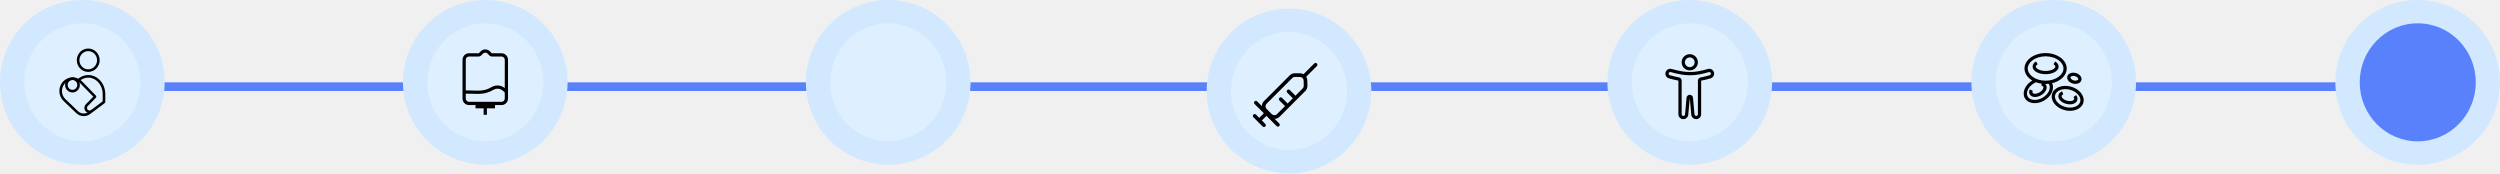
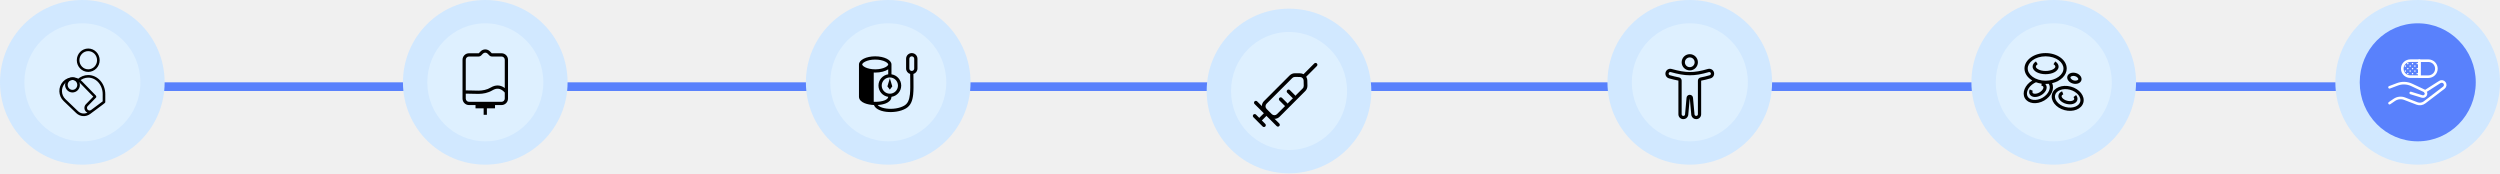
<svg xmlns="http://www.w3.org/2000/svg" width="1154" height="80" viewBox="0 0 1154 80" fill="none">
  <rect x="75" y="38" width="1038" height="4" fill="#5981FC" />
  <circle cx="224" cy="38" r="38" fill="#D1E8FF" />
  <ellipse cx="224.026" cy="38" rx="26.779" ry="27.24" fill="#DEF0FF" />
  <path fill-rule="evenodd" clip-rule="evenodd" d="M219.5 50H223.25V53H224.75V50H228.5V48.5H231.5C233.157 48.5 234.5 47.157 234.5 45.5V27.586C234.5 25.929 233.157 24.586 231.5 24.586H227L226.151 23.712C224.973 22.501 223.027 22.501 221.849 23.712L221 24.586H216.5C214.843 24.586 213.5 25.929 213.5 27.586V45.5C213.5 47.157 214.843 48.5 216.5 48.5H219.5V50ZM225.924 25.631C226.207 25.922 226.595 26.086 227 26.086H231.5C232.328 26.086 233 26.757 233 27.586V40.654C232.792 40.492 232.56 40.333 232.306 40.185C230.938 39.389 228.958 38.974 226.619 40.354C224.693 41.49 222.882 41.798 220.911 41.84C220.033 41.858 219.136 41.824 218.173 41.788C218.042 41.783 217.909 41.778 217.775 41.773C216.899 41.741 215.976 41.712 215 41.728V27.586C215 26.757 215.672 26.086 216.5 26.086H221C221.405 26.086 221.793 25.922 222.076 25.631L222.924 24.758C223.514 24.152 224.486 24.152 225.076 24.758L225.924 25.631ZM215 43.228V45.5C215 46.328 215.672 47 216.5 47H231.5C232.328 47 233 46.328 233 45.5V42.747C232.934 42.664 232.844 42.556 232.729 42.433C232.455 42.138 232.056 41.775 231.552 41.481C230.581 40.917 229.186 40.581 227.381 41.646C225.163 42.954 223.075 43.294 220.943 43.339C220.017 43.359 219.072 43.323 218.115 43.287C217.984 43.282 217.852 43.277 217.72 43.272C216.84 43.239 215.941 43.212 215 43.228Z" fill="black" />
  <path d="M421.737 22.262C421.573 22.262 421.408 22.22 421.264 22.137C417.32 20.067 413.909 19.19 409.82 19.19C405.752 19.19 401.889 20.172 398.376 22.137C397.883 22.408 397.267 22.22 396.979 21.718C396.851 21.474 396.822 21.188 396.899 20.922C396.976 20.657 397.152 20.432 397.39 20.297C401.211 18.186 405.403 17.1 409.82 17.1C414.197 17.1 418.018 18.082 422.209 20.276C422.723 20.548 422.908 21.175 422.641 21.677C422.56 21.851 422.432 21.998 422.272 22.102C422.112 22.205 421.926 22.261 421.737 22.262ZM392.336 33.234C392.146 33.236 391.96 33.185 391.798 33.085C391.635 32.986 391.503 32.843 391.416 32.672C391.329 32.501 391.29 32.309 391.303 32.117C391.317 31.924 391.383 31.74 391.493 31.583C393.527 28.657 396.116 26.358 399.198 24.749C405.649 21.363 413.909 21.342 420.381 24.728C423.463 26.337 426.052 28.616 428.086 31.521C428.164 31.633 428.221 31.76 428.251 31.895C428.281 32.029 428.285 32.168 428.262 32.304C428.239 32.44 428.19 32.571 428.117 32.687C428.045 32.804 427.95 32.904 427.839 32.984C427.367 33.318 426.73 33.214 426.401 32.733C424.602 30.142 422.212 28.034 419.436 26.588C413.539 23.516 405.999 23.516 400.123 26.609C397.328 28.072 394.986 30.162 393.137 32.795C392.973 33.088 392.664 33.234 392.336 33.234ZM405.177 58.461C405.042 58.462 404.909 58.435 404.785 58.381C404.661 58.327 404.549 58.248 404.458 58.147C402.67 56.329 401.705 55.158 400.328 52.63C398.91 50.059 398.171 46.924 398.171 43.559C398.171 37.352 403.389 32.294 409.8 32.294C416.21 32.294 421.429 37.352 421.429 43.559C421.429 44.144 420.977 44.604 420.401 44.604C419.826 44.604 419.374 44.144 419.374 43.559C419.374 38.501 415.08 34.384 409.8 34.384C404.519 34.384 400.225 38.501 400.225 43.559C400.225 46.569 400.883 49.348 402.136 51.605C403.451 54.009 404.355 55.033 405.937 56.663C406.327 57.081 406.327 57.729 405.937 58.147C405.711 58.356 405.444 58.461 405.177 58.461ZM419.908 54.594C417.463 54.594 415.306 53.967 413.539 52.734C410.478 50.623 408.649 47.196 408.649 43.559C408.649 42.974 409.101 42.514 409.676 42.514C410.252 42.514 410.704 42.974 410.704 43.559C410.704 46.506 412.183 49.286 414.69 50.999C416.148 52.003 417.854 52.483 419.908 52.483C420.401 52.483 421.223 52.421 422.045 52.274C422.6 52.17 423.134 52.546 423.237 53.131C423.34 53.696 422.97 54.239 422.394 54.343C421.223 54.573 420.196 54.594 419.908 54.594ZM415.779 58.9C415.696 58.9 415.594 58.879 415.511 58.858C412.245 57.938 410.108 56.705 407.868 54.469C406.449 53.043 405.324 51.344 404.558 49.471C403.793 47.598 403.402 45.588 403.41 43.559C403.41 40.173 406.245 37.414 409.738 37.414C413.231 37.414 416.066 40.173 416.066 43.559C416.066 45.795 417.977 47.614 420.34 47.614C422.703 47.614 424.613 45.795 424.613 43.559C424.613 35.68 417.936 29.284 409.718 29.284C403.882 29.284 398.54 32.587 396.137 37.707C395.335 39.4 394.924 41.385 394.924 43.559C394.924 45.189 395.068 47.76 396.301 51.104C396.506 51.647 396.239 52.253 395.705 52.441C395.171 52.651 394.575 52.358 394.39 51.835C393.4 49.192 392.892 46.388 392.89 43.559C392.89 41.051 393.363 38.773 394.287 36.787C397.02 30.956 403.081 27.173 409.718 27.173C419.066 27.173 426.668 34.509 426.668 43.538C426.668 46.924 423.833 49.683 420.34 49.683C416.847 49.683 414.012 46.924 414.012 43.538C414.012 41.302 412.101 39.483 409.738 39.483C407.375 39.483 405.464 41.302 405.464 43.538C405.464 47.112 406.821 50.456 409.307 52.964C411.258 54.929 413.128 56.015 416.025 56.831C416.58 56.977 416.888 57.562 416.744 58.105C416.642 58.586 416.21 58.9 415.779 58.9Z" fill="#D1E8FF" />
  <circle cx="410" cy="38" r="38" fill="#D1E8FF" />
  <ellipse cx="410.026" cy="38" rx="26.779" ry="27.24" fill="#DEF0FF" />
  <path d="M606.737 26.262C606.573 26.262 606.408 26.22 606.264 26.137C602.32 24.067 598.909 23.19 594.82 23.19C590.752 23.19 586.889 24.172 583.376 26.137C582.883 26.408 582.267 26.22 581.979 25.718C581.851 25.474 581.822 25.188 581.899 24.922C581.976 24.657 582.152 24.432 582.39 24.297C586.211 22.186 590.403 21.1 594.82 21.1C599.197 21.1 603.018 22.082 607.209 24.276C607.723 24.548 607.908 25.175 607.641 25.677C607.56 25.851 607.432 25.998 607.272 26.102C607.112 26.205 606.926 26.261 606.737 26.262ZM577.336 37.234C577.146 37.236 576.96 37.185 576.798 37.085C576.635 36.986 576.503 36.843 576.416 36.672C576.329 36.501 576.29 36.309 576.303 36.117C576.317 35.924 576.383 35.74 576.493 35.583C578.527 32.657 581.116 30.358 584.198 28.749C590.649 25.363 598.909 25.342 605.381 28.728C608.463 30.337 611.052 32.615 613.086 35.521C613.164 35.633 613.221 35.76 613.251 35.895C613.281 36.029 613.285 36.168 613.262 36.304C613.239 36.44 613.19 36.571 613.117 36.687C613.045 36.804 612.95 36.904 612.839 36.984C612.367 37.318 611.73 37.214 611.401 36.733C609.602 34.142 607.212 32.034 604.436 30.588C598.539 27.516 590.999 27.516 585.123 30.609C582.328 32.072 579.986 34.162 578.137 36.795C577.973 37.088 577.664 37.234 577.336 37.234ZM590.177 62.461C590.042 62.462 589.909 62.435 589.785 62.381C589.661 62.327 589.549 62.248 589.458 62.147C587.67 60.329 586.705 59.158 585.328 56.63C583.91 54.059 583.171 50.924 583.171 47.559C583.171 41.352 588.389 36.294 594.8 36.294C601.21 36.294 606.429 41.352 606.429 47.559C606.429 48.144 605.977 48.604 605.401 48.604C604.826 48.604 604.374 48.144 604.374 47.559C604.374 42.501 600.08 38.384 594.8 38.384C589.519 38.384 585.225 42.501 585.225 47.559C585.225 50.569 585.883 53.348 587.136 55.605C588.451 58.009 589.355 59.033 590.937 60.663C591.327 61.081 591.327 61.729 590.937 62.147C590.711 62.356 590.444 62.461 590.177 62.461ZM604.908 58.594C602.463 58.594 600.306 57.967 598.539 56.734C595.478 54.623 593.649 51.196 593.649 47.559C593.649 46.974 594.101 46.514 594.676 46.514C595.252 46.514 595.704 46.974 595.704 47.559C595.704 50.506 597.183 53.286 599.69 54.999C601.148 56.003 602.854 56.483 604.908 56.483C605.401 56.483 606.223 56.421 607.045 56.274C607.6 56.17 608.134 56.546 608.237 57.131C608.34 57.696 607.97 58.239 607.394 58.343C606.223 58.573 605.196 58.594 604.908 58.594ZM600.779 62.9C600.696 62.9 600.594 62.879 600.511 62.858C597.245 61.938 595.108 60.705 592.868 58.469C591.449 57.043 590.324 55.344 589.558 53.471C588.793 51.598 588.402 49.588 588.41 47.559C588.41 44.173 591.245 41.414 594.738 41.414C598.231 41.414 601.066 44.173 601.066 47.559C601.066 49.795 602.977 51.614 605.34 51.614C607.703 51.614 609.613 49.795 609.613 47.559C609.613 39.68 602.936 33.284 594.718 33.284C588.882 33.284 583.54 36.587 581.137 41.707C580.335 43.4 579.924 45.385 579.924 47.559C579.924 49.189 580.068 51.76 581.301 55.104C581.506 55.647 581.239 56.253 580.705 56.441C580.171 56.651 579.575 56.358 579.39 55.835C578.4 53.192 577.892 50.388 577.89 47.559C577.89 45.051 578.363 42.773 579.287 40.787C582.02 34.956 588.081 31.173 594.718 31.173C604.066 31.173 611.668 38.509 611.668 47.538C611.668 50.924 608.833 53.683 605.34 53.683C601.847 53.683 599.012 50.924 599.012 47.538C599.012 45.302 597.101 43.483 594.738 43.483C592.375 43.483 590.464 45.302 590.464 47.538C590.464 51.112 591.821 54.456 594.307 56.964C596.258 58.929 598.128 60.015 601.025 60.831C601.58 60.977 601.888 61.562 601.744 62.105C601.642 62.586 601.21 62.9 600.779 62.9Z" fill="#D1E8FF" />
  <circle cx="595" cy="42" r="38" fill="#D1E8FF" />
  <ellipse cx="595.026" cy="42" rx="26.779" ry="27.24" fill="#DEF0FF" />
  <path fill-rule="evenodd" clip-rule="evenodd" d="M583.451 46.67C583.136 46.986 582.885 47.361 582.714 47.774C582.543 48.186 582.455 48.629 582.455 49.075C582.455 49.522 582.543 49.964 582.714 50.377C582.885 50.789 583.136 51.164 583.451 51.48L585.855 53.884C586.171 54.2 586.546 54.45 586.958 54.621C587.371 54.792 587.813 54.88 588.26 54.88C588.706 54.88 589.149 54.792 589.561 54.621C589.974 54.45 590.349 54.2 590.665 53.884L602.514 42.033C602.839 41.708 603.095 41.321 603.266 40.894C603.437 40.467 603.52 40.011 603.51 39.551L603.455 37.159C603.436 36.277 603.074 35.437 602.446 34.817C601.819 34.197 600.975 33.845 600.093 33.836L597.755 33.812C597.303 33.807 596.854 33.892 596.435 34.063C596.016 34.234 595.636 34.486 595.316 34.806L583.451 46.67ZM601.313 40.829L589.463 52.682C589.305 52.84 589.117 52.965 588.911 53.051C588.704 53.136 588.483 53.18 588.26 53.18C588.036 53.18 587.815 53.136 587.609 53.051C587.402 52.965 587.215 52.84 587.057 52.682L584.653 50.276C584.335 49.957 584.156 49.525 584.156 49.074C584.156 48.623 584.335 48.191 584.653 47.872L596.518 36.01C596.678 35.85 596.868 35.724 597.078 35.639C597.287 35.553 597.512 35.511 597.738 35.513L600.074 35.537C600.516 35.541 600.938 35.717 601.252 36.028C601.566 36.338 601.747 36.758 601.757 37.2L601.81 39.592C601.815 39.821 601.774 40.05 601.689 40.263C601.603 40.476 601.476 40.67 601.313 40.833V40.829Z" fill="black" />
  <path d="M594.184 47.582C594.268 47.659 594.336 47.753 594.383 47.858C594.43 47.962 594.456 48.075 594.458 48.19C594.461 48.304 594.44 48.418 594.397 48.524C594.355 48.631 594.291 48.727 594.21 48.808C594.129 48.889 594.032 48.953 593.926 48.996C593.82 49.039 593.706 49.06 593.591 49.057C593.477 49.055 593.364 49.03 593.26 48.983C593.155 48.936 593.061 48.868 592.983 48.784L590.578 46.378C590.419 46.219 590.329 46.002 590.329 45.777C590.329 45.551 590.419 45.335 590.579 45.175C590.738 45.016 590.955 44.927 591.18 44.927C591.406 44.927 591.622 45.017 591.782 45.176L594.184 47.582ZM584.058 57.199C584.213 57.359 584.299 57.574 584.297 57.797C584.295 58.02 584.206 58.233 584.048 58.39C583.891 58.548 583.677 58.637 583.454 58.639C583.232 58.641 583.017 58.556 582.857 58.401L578.557 54.101C578.398 53.942 578.308 53.725 578.309 53.5C578.309 53.274 578.399 53.058 578.558 52.899C578.718 52.739 578.934 52.65 579.16 52.65C579.385 52.65 579.601 52.74 579.761 52.899L584.058 57.199ZM590.501 56.998C590.58 57.077 590.643 57.171 590.686 57.274C590.728 57.377 590.75 57.488 590.75 57.6C590.75 57.711 590.728 57.822 590.685 57.925C590.642 58.028 590.58 58.122 590.501 58.201C590.422 58.28 590.328 58.342 590.225 58.385C590.121 58.428 590.011 58.45 589.899 58.45C589.787 58.45 589.677 58.427 589.574 58.385C589.47 58.342 589.377 58.279 589.298 58.2L579.098 48C578.938 47.84 578.849 47.624 578.849 47.398C578.849 47.173 578.939 46.957 579.099 46.797C579.258 46.638 579.475 46.548 579.7 46.549C579.926 46.549 580.142 46.639 580.301 46.798L590.501 56.998ZM597.791 43.974C597.946 44.135 598.032 44.349 598.03 44.572C598.028 44.795 597.938 45.008 597.781 45.166C597.623 45.324 597.41 45.413 597.187 45.415C596.964 45.417 596.749 45.331 596.589 45.176L594.185 42.773C594.031 42.612 593.945 42.398 593.947 42.175C593.949 41.952 594.038 41.739 594.196 41.581C594.353 41.423 594.567 41.334 594.789 41.332C595.012 41.33 595.227 41.416 595.387 41.571L597.791 43.974Z" fill="black" />
  <path d="M581.4 56.677L580.198 55.475L584.375 51.298L585.577 52.5L581.4 56.677ZM606.652 29.302C606.73 29.221 606.824 29.156 606.928 29.111C607.032 29.067 607.143 29.043 607.256 29.042C607.369 29.041 607.481 29.063 607.585 29.105C607.69 29.148 607.785 29.211 607.864 29.291C607.944 29.371 608.007 29.466 608.05 29.57C608.093 29.675 608.114 29.787 608.113 29.9C608.112 30.012 608.089 30.124 608.044 30.228C608 30.331 607.935 30.425 607.854 30.504L602.754 35.604C602.675 35.685 602.582 35.75 602.478 35.794C602.374 35.839 602.263 35.862 602.15 35.863C602.037 35.864 601.925 35.843 601.821 35.8C601.716 35.757 601.621 35.694 601.541 35.614C601.462 35.534 601.398 35.44 601.356 35.335C601.313 35.23 601.292 35.119 601.292 35.006C601.293 34.893 601.317 34.781 601.361 34.678C601.406 34.574 601.471 34.48 601.552 34.402L606.652 29.302Z" fill="black" />
  <path d="M791.737 22.262C791.573 22.262 791.408 22.22 791.264 22.137C787.32 20.067 783.909 19.19 779.82 19.19C775.752 19.19 771.889 20.172 768.376 22.137C767.883 22.408 767.267 22.22 766.979 21.718C766.851 21.474 766.822 21.188 766.899 20.922C766.976 20.657 767.152 20.432 767.39 20.297C771.211 18.186 775.403 17.1 779.82 17.1C784.197 17.1 788.018 18.082 792.209 20.276C792.723 20.548 792.908 21.175 792.641 21.677C792.56 21.851 792.432 21.998 792.272 22.102C792.112 22.205 791.926 22.261 791.737 22.262ZM762.336 33.234C762.146 33.236 761.96 33.185 761.798 33.085C761.635 32.986 761.503 32.843 761.416 32.672C761.329 32.501 761.29 32.309 761.303 32.117C761.317 31.924 761.383 31.74 761.493 31.583C763.527 28.657 766.116 26.358 769.198 24.749C775.649 21.363 783.909 21.342 790.381 24.728C793.463 26.337 796.052 28.616 798.086 31.521C798.164 31.633 798.221 31.76 798.251 31.895C798.281 32.029 798.285 32.168 798.262 32.304C798.239 32.44 798.19 32.571 798.117 32.687C798.045 32.804 797.95 32.904 797.839 32.984C797.367 33.318 796.73 33.214 796.401 32.733C794.602 30.142 792.212 28.034 789.436 26.588C783.539 23.516 775.999 23.516 770.123 26.609C767.328 28.072 764.986 30.162 763.137 32.795C762.973 33.088 762.664 33.234 762.336 33.234ZM775.177 58.461C775.042 58.462 774.909 58.435 774.785 58.381C774.661 58.327 774.549 58.248 774.458 58.147C772.67 56.329 771.705 55.158 770.328 52.63C768.91 50.059 768.171 46.924 768.171 43.559C768.171 37.352 773.389 32.294 779.8 32.294C786.21 32.294 791.429 37.352 791.429 43.559C791.429 44.144 790.977 44.604 790.401 44.604C789.826 44.604 789.374 44.144 789.374 43.559C789.374 38.501 785.08 34.384 779.8 34.384C774.519 34.384 770.225 38.501 770.225 43.559C770.225 46.569 770.883 49.348 772.136 51.605C773.451 54.009 774.355 55.033 775.937 56.663C776.327 57.081 776.327 57.729 775.937 58.147C775.711 58.356 775.444 58.461 775.177 58.461ZM789.908 54.594C787.463 54.594 785.306 53.967 783.539 52.734C780.478 50.623 778.649 47.196 778.649 43.559C778.649 42.974 779.101 42.514 779.676 42.514C780.252 42.514 780.704 42.974 780.704 43.559C780.704 46.506 782.183 49.286 784.69 50.999C786.148 52.003 787.854 52.483 789.908 52.483C790.401 52.483 791.223 52.421 792.045 52.274C792.6 52.17 793.134 52.546 793.237 53.131C793.34 53.696 792.97 54.239 792.394 54.343C791.223 54.573 790.196 54.594 789.908 54.594ZM785.779 58.9C785.696 58.9 785.594 58.879 785.511 58.858C782.245 57.938 780.108 56.705 777.868 54.469C776.449 53.043 775.324 51.344 774.558 49.471C773.793 47.598 773.402 45.588 773.41 43.559C773.41 40.173 776.245 37.414 779.738 37.414C783.231 37.414 786.066 40.173 786.066 43.559C786.066 45.795 787.977 47.614 790.34 47.614C792.703 47.614 794.613 45.795 794.613 43.559C794.613 35.68 787.936 29.284 779.718 29.284C773.882 29.284 768.54 32.587 766.137 37.707C765.335 39.4 764.924 41.385 764.924 43.559C764.924 45.189 765.068 47.76 766.301 51.104C766.506 51.647 766.239 52.253 765.705 52.441C765.171 52.651 764.575 52.358 764.39 51.835C763.4 49.192 762.892 46.388 762.89 43.559C762.89 41.051 763.363 38.773 764.287 36.787C767.02 30.956 773.081 27.173 779.718 27.173C789.066 27.173 796.668 34.509 796.668 43.538C796.668 46.924 793.833 49.683 790.34 49.683C786.847 49.683 784.012 46.924 784.012 43.538C784.012 41.302 782.101 39.483 779.738 39.483C777.375 39.483 775.464 41.302 775.464 43.538C775.464 47.112 776.821 50.456 779.307 52.964C781.258 54.929 783.128 56.015 786.025 56.831C786.58 56.977 786.888 57.562 786.744 58.105C786.642 58.586 786.21 58.9 785.779 58.9Z" fill="#D1E8FF" />
  <circle cx="780" cy="38" r="38" fill="#D1E8FF" />
  <ellipse cx="780.026" cy="38" rx="26.779" ry="27.24" fill="#DEF0FF" />
  <path fill-rule="evenodd" clip-rule="evenodd" d="M780 31C781.243 31 782.25 29.993 782.25 28.75C782.25 27.507 781.243 26.5 780 26.5C778.757 26.5 777.75 27.507 777.75 28.75C777.75 29.993 778.757 31 780 31ZM780 32.5C782.071 32.5 783.75 30.821 783.75 28.75C783.75 26.679 782.071 25 780 25C777.929 25 776.25 26.679 776.25 28.75C776.25 30.821 777.929 32.5 780 32.5Z" fill="black" />
  <path fill-rule="evenodd" clip-rule="evenodd" d="M775.03 35.736C775.738 35.87 776.25 36.489 776.25 37.209V52.75C776.25 53.164 776.585 53.5 777 53.5H777.065C777.453 53.5 777.776 53.204 777.812 52.818L778.5 45.25C778.502 44.423 779.173 43.754 780 43.754C780.826 43.754 781.497 44.423 781.5 45.25L782.188 52.818C782.223 53.204 782.547 53.5 782.934 53.5H783C783.414 53.5 783.75 53.164 783.75 52.75V37.238C783.75 36.517 784.262 35.899 784.969 35.764C786.286 35.514 787.679 35.166 789.209 34.72C789.607 34.604 789.836 34.188 789.72 33.79C789.604 33.392 789.187 33.164 788.79 33.28C785.314 34.293 782.648 34.762 780.003 34.75C777.355 34.738 774.686 34.245 771.2 33.277C770.801 33.167 770.388 33.4 770.277 33.8C770.166 34.199 770.4 34.612 770.799 34.723C772.324 35.146 773.714 35.485 775.03 35.736ZM779.233 53.352C778.968 54.31 778.091 55 777.065 55H777C775.757 55 774.75 53.993 774.75 52.75V37.209C773.38 36.949 771.949 36.598 770.398 36.168C769.201 35.836 768.499 34.596 768.832 33.398C769.164 32.201 770.404 31.5 771.601 31.832C775.028 32.783 777.552 33.239 780.009 33.25C782.459 33.261 784.973 32.83 788.37 31.84C789.563 31.492 790.812 32.178 791.16 33.37C791.507 34.563 790.822 35.812 789.629 36.16C788.066 36.616 786.625 36.976 785.25 37.238V52.75C785.25 53.993 784.242 55 783 55H782.934C781.908 55 781.031 54.31 780.766 53.352C780.742 53.264 780.723 53.174 780.709 53.081C780.703 53.039 780.698 52.997 780.694 52.954L780.006 45.386C780.002 45.342 780 45.298 780 45.254C779.999 45.298 779.997 45.342 779.993 45.386L779.305 52.954C779.302 52.997 779.296 53.039 779.29 53.081C779.276 53.174 779.257 53.264 779.233 53.352Z" fill="black" />
  <path d="M959.737 22.262C959.573 22.262 959.408 22.22 959.264 22.137C955.32 20.067 951.909 19.19 947.82 19.19C943.752 19.19 939.889 20.172 936.376 22.137C935.883 22.408 935.267 22.22 934.979 21.718C934.851 21.474 934.822 21.188 934.899 20.922C934.976 20.657 935.152 20.432 935.39 20.297C939.211 18.186 943.403 17.1 947.82 17.1C952.197 17.1 956.018 18.082 960.209 20.276C960.723 20.548 960.908 21.175 960.641 21.677C960.56 21.851 960.432 21.998 960.272 22.102C960.112 22.205 959.926 22.261 959.737 22.262ZM930.336 33.234C930.146 33.236 929.96 33.185 929.798 33.085C929.635 32.986 929.503 32.843 929.416 32.672C929.329 32.501 929.29 32.309 929.303 32.117C929.317 31.924 929.383 31.74 929.493 31.583C931.527 28.657 934.116 26.358 937.198 24.749C943.649 21.363 951.909 21.342 958.381 24.728C961.463 26.337 964.052 28.616 966.086 31.521C966.164 31.633 966.221 31.76 966.251 31.895C966.281 32.029 966.285 32.168 966.262 32.304C966.239 32.44 966.19 32.571 966.117 32.687C966.045 32.804 965.95 32.904 965.839 32.984C965.367 33.318 964.73 33.214 964.401 32.733C962.602 30.142 960.212 28.034 957.436 26.588C951.539 23.516 943.999 23.516 938.123 26.609C935.328 28.072 932.986 30.162 931.137 32.795C930.973 33.088 930.664 33.234 930.336 33.234ZM943.177 58.461C943.042 58.462 942.909 58.435 942.785 58.381C942.661 58.327 942.549 58.248 942.458 58.147C940.67 56.329 939.705 55.158 938.328 52.63C936.91 50.059 936.171 46.924 936.171 43.559C936.171 37.352 941.389 32.294 947.8 32.294C954.21 32.294 959.429 37.352 959.429 43.559C959.429 44.144 958.977 44.604 958.401 44.604C957.826 44.604 957.374 44.144 957.374 43.559C957.374 38.501 953.08 34.384 947.8 34.384C942.519 34.384 938.225 38.501 938.225 43.559C938.225 46.569 938.883 49.348 940.136 51.605C941.451 54.009 942.355 55.033 943.937 56.663C944.327 57.081 944.327 57.729 943.937 58.147C943.711 58.356 943.444 58.461 943.177 58.461ZM957.908 54.594C955.463 54.594 953.306 53.967 951.539 52.734C948.478 50.623 946.649 47.196 946.649 43.559C946.649 42.974 947.101 42.514 947.676 42.514C948.252 42.514 948.704 42.974 948.704 43.559C948.704 46.506 950.183 49.286 952.69 50.999C954.148 52.003 955.854 52.483 957.908 52.483C958.401 52.483 959.223 52.421 960.045 52.274C960.6 52.17 961.134 52.546 961.237 53.131C961.34 53.696 960.97 54.239 960.394 54.343C959.223 54.573 958.196 54.594 957.908 54.594ZM953.779 58.9C953.696 58.9 953.594 58.879 953.511 58.858C950.245 57.938 948.108 56.705 945.868 54.469C944.449 53.043 943.324 51.344 942.558 49.471C941.793 47.598 941.402 45.588 941.41 43.559C941.41 40.173 944.245 37.414 947.738 37.414C951.231 37.414 954.066 40.173 954.066 43.559C954.066 45.795 955.977 47.614 958.34 47.614C960.703 47.614 962.613 45.795 962.613 43.559C962.613 35.68 955.936 29.284 947.718 29.284C941.882 29.284 936.54 32.587 934.137 37.707C933.335 39.4 932.924 41.385 932.924 43.559C932.924 45.189 933.068 47.76 934.301 51.104C934.506 51.647 934.239 52.253 933.705 52.441C933.171 52.651 932.575 52.358 932.39 51.835C931.4 49.192 930.892 46.388 930.89 43.559C930.89 41.051 931.363 38.773 932.287 36.787C935.02 30.956 941.081 27.173 947.718 27.173C957.066 27.173 964.668 34.509 964.668 43.538C964.668 46.924 961.833 49.683 958.34 49.683C954.847 49.683 952.012 46.924 952.012 43.538C952.012 41.302 950.101 39.483 947.738 39.483C945.375 39.483 943.464 41.302 943.464 43.538C943.464 47.112 944.821 50.456 947.307 52.964C949.258 54.929 951.128 56.015 954.025 56.831C954.58 56.977 954.888 57.562 954.744 58.105C954.642 58.586 954.21 58.9 953.779 58.9Z" fill="#D1E8FF" />
  <circle cx="948" cy="38" r="38" fill="#D1E8FF" />
  <ellipse cx="948.026" cy="38" rx="26.779" ry="27.24" fill="#DEF0FF" />
  <path d="M947.614 32.03C948.472 31.581 948.75 31.091 948.75 30.75C948.75 30.453 948.545 30.043 947.898 29.633L948.702 28.367C949.555 28.908 950.25 29.718 950.25 30.75C950.25 31.928 949.352 32.813 948.31 33.359C947.233 33.923 945.796 34.25 944.25 34.25C942.704 34.25 941.267 33.923 940.19 33.359C939.148 32.813 938.25 31.928 938.25 30.75C938.25 29.718 938.945 28.908 939.798 28.367L940.602 29.633C939.955 30.043 939.75 30.453 939.75 30.75C939.75 31.091 940.028 31.581 940.886 32.03C941.708 32.461 942.896 32.75 944.25 32.75C945.604 32.75 946.792 32.461 947.614 32.03Z" fill="black" />
  <path fill-rule="evenodd" clip-rule="evenodd" d="M947.247 38.407C951.166 37.483 954 34.796 954 31.625C954 27.69 949.635 24.5 944.25 24.5C938.866 24.5 934.5 27.69 934.5 31.625C934.5 33.857 935.905 35.849 938.103 37.156C934.747 39.152 933.219 42.793 934.689 45.339C936.175 47.913 940.162 48.394 943.594 46.412C946.919 44.492 948.503 40.966 947.247 38.407ZM950.26 35.452C951.742 34.369 952.5 32.998 952.5 31.625C952.5 30.252 951.742 28.881 950.26 27.798C948.778 26.715 946.659 26 944.25 26C941.842 26 939.722 26.715 938.241 27.798C936.759 28.881 936 30.252 936 31.625C936 32.998 936.759 34.369 938.241 35.452C939.722 36.535 941.842 37.25 944.25 37.25C946.659 37.25 948.778 36.535 950.26 35.452ZM938.962 38.39C939.241 38.229 939.522 38.089 939.803 37.968C940.617 38.273 941.498 38.497 942.425 38.625L942.318 39.56C942.802 39.615 943.053 39.8 943.161 39.988C943.284 40.2 943.312 40.581 943.017 41.122C942.73 41.65 942.184 42.218 941.425 42.656C940.667 43.094 939.902 43.283 939.301 43.268C938.684 43.252 938.369 43.038 938.246 42.825C938.138 42.638 938.103 42.328 938.297 41.881L936.922 41.283C936.608 42.005 936.526 42.845 936.947 43.575C937.43 44.412 938.359 44.745 939.263 44.767C940.183 44.79 941.218 44.508 942.175 43.955C943.133 43.402 943.895 42.648 944.335 41.84C944.768 41.044 944.943 40.074 944.46 39.238C944.352 39.05 944.221 38.888 944.073 38.749C944.132 38.75 944.191 38.75 944.25 38.75C944.73 38.75 945.201 38.725 945.662 38.676C945.719 38.753 945.771 38.832 945.818 38.914C946.272 39.701 946.319 40.755 945.82 41.921C945.322 43.088 944.306 44.269 942.844 45.113C941.382 45.957 939.851 46.247 938.591 46.095C937.332 45.943 936.442 45.376 935.988 44.589C935.534 43.803 935.488 42.748 935.986 41.582C936.484 40.416 937.5 39.234 938.962 38.39Z" fill="black" />
  <path d="M957.448 45.777C957.377 46.04 957.105 46.348 956.481 46.532C955.871 46.711 955.042 46.727 954.154 46.489C953.265 46.251 952.555 45.823 952.117 45.362C951.669 44.891 951.587 44.488 951.657 44.225C951.719 43.993 951.932 43.732 952.412 43.543L951.862 42.147C951.103 42.446 950.433 42.999 950.208 43.837C949.951 44.796 950.383 45.716 951.03 46.396C951.688 47.087 952.655 47.64 953.765 47.937C954.876 48.235 955.99 48.24 956.905 47.97C957.805 47.705 958.64 47.124 958.896 46.165C959.121 45.327 958.816 44.513 958.309 43.875L957.135 44.808C957.456 45.212 957.51 45.545 957.448 45.777Z" fill="black" />
  <path fill-rule="evenodd" clip-rule="evenodd" d="M961.684 47.343C960.88 50.342 956.988 51.904 952.989 50.833C948.991 49.761 946.401 46.462 947.205 43.463C948.008 40.465 951.901 38.902 955.899 39.973C959.897 41.045 962.487 44.344 961.684 47.343ZM960.235 46.955C959.983 47.896 959.22 48.723 957.976 49.222C956.732 49.721 955.094 49.843 953.378 49.384C951.662 48.924 950.304 47.999 949.476 46.944C948.649 45.89 948.402 44.792 948.654 43.851C948.906 42.91 949.669 42.083 950.913 41.584C952.157 41.085 953.795 40.962 955.511 41.422C957.227 41.882 958.584 42.807 959.412 43.862C960.24 44.916 960.487 46.014 960.235 46.955Z" fill="black" />
  <path fill-rule="evenodd" clip-rule="evenodd" d="M956.876 38.573C958.673 39.054 960.421 38.353 960.782 37.005C961.143 35.658 959.98 34.176 958.184 33.695C956.387 33.213 954.639 33.915 954.278 35.263C953.917 36.61 955.08 38.092 956.876 38.573ZM958.809 37.083C959.186 36.931 959.303 36.733 959.333 36.617C959.364 36.502 959.363 36.271 959.112 35.952C958.861 35.631 958.41 35.308 957.795 35.144C957.18 34.979 956.629 35.033 956.251 35.185C955.874 35.336 955.757 35.535 955.726 35.651C955.696 35.766 955.697 35.997 955.948 36.316C956.199 36.637 956.65 36.96 957.265 37.124C957.879 37.289 958.431 37.235 958.809 37.083Z" fill="black" />
  <path d="M1127.74 22.262C1127.57 22.262 1127.41 22.22 1127.26 22.137C1123.32 20.067 1119.91 19.19 1115.82 19.19C1111.75 19.19 1107.89 20.172 1104.38 22.137C1103.88 22.408 1103.27 22.22 1102.98 21.718C1102.85 21.474 1102.82 21.188 1102.9 20.922C1102.98 20.657 1103.15 20.432 1103.39 20.297C1107.21 18.186 1111.4 17.1 1115.82 17.1C1120.2 17.1 1124.02 18.082 1128.21 20.276C1128.72 20.548 1128.91 21.175 1128.64 21.677C1128.56 21.851 1128.43 21.998 1128.27 22.102C1128.11 22.205 1127.93 22.261 1127.74 22.262ZM1098.34 33.234C1098.15 33.236 1097.96 33.185 1097.8 33.085C1097.64 32.986 1097.5 32.843 1097.42 32.672C1097.33 32.501 1097.29 32.309 1097.3 32.117C1097.32 31.924 1097.38 31.74 1097.49 31.583C1099.53 28.657 1102.12 26.358 1105.2 24.749C1111.65 21.363 1119.91 21.342 1126.38 24.728C1129.46 26.337 1132.05 28.616 1134.09 31.521C1134.16 31.633 1134.22 31.76 1134.25 31.895C1134.28 32.029 1134.29 32.168 1134.26 32.304C1134.24 32.44 1134.19 32.571 1134.12 32.687C1134.04 32.804 1133.95 32.904 1133.84 32.984C1133.37 33.318 1132.73 33.214 1132.4 32.733C1130.6 30.142 1128.21 28.034 1125.44 26.588C1119.54 23.516 1112 23.516 1106.12 26.609C1103.33 28.072 1100.99 30.162 1099.14 32.795C1098.97 33.088 1098.66 33.234 1098.34 33.234ZM1111.18 58.461C1111.04 58.462 1110.91 58.435 1110.78 58.381C1110.66 58.327 1110.55 58.248 1110.46 58.147C1108.67 56.329 1107.7 55.158 1106.33 52.63C1104.91 50.059 1104.17 46.924 1104.17 43.559C1104.17 37.352 1109.39 32.294 1115.8 32.294C1122.21 32.294 1127.43 37.352 1127.43 43.559C1127.43 44.144 1126.98 44.604 1126.4 44.604C1125.83 44.604 1125.37 44.144 1125.37 43.559C1125.37 38.501 1121.08 34.384 1115.8 34.384C1110.52 34.384 1106.23 38.501 1106.23 43.559C1106.23 46.569 1106.88 49.348 1108.14 51.605C1109.45 54.009 1110.36 55.033 1111.94 56.663C1112.33 57.081 1112.33 57.729 1111.94 58.147C1111.71 58.356 1111.44 58.461 1111.18 58.461ZM1125.91 54.594C1123.46 54.594 1121.31 53.967 1119.54 52.734C1116.48 50.623 1114.65 47.196 1114.65 43.559C1114.65 42.974 1115.1 42.514 1115.68 42.514C1116.25 42.514 1116.7 42.974 1116.7 43.559C1116.7 46.506 1118.18 49.286 1120.69 50.999C1122.15 52.003 1123.85 52.483 1125.91 52.483C1126.4 52.483 1127.22 52.421 1128.05 52.274C1128.6 52.17 1129.13 52.546 1129.24 53.131C1129.34 53.696 1128.97 54.239 1128.39 54.343C1127.22 54.573 1126.2 54.594 1125.91 54.594ZM1121.78 58.9C1121.7 58.9 1121.59 58.879 1121.51 58.858C1118.24 57.938 1116.11 56.705 1113.87 54.469C1112.45 53.043 1111.32 51.344 1110.56 49.471C1109.79 47.598 1109.4 45.588 1109.41 43.559C1109.41 40.173 1112.25 37.414 1115.74 37.414C1119.23 37.414 1122.07 40.173 1122.07 43.559C1122.07 45.795 1123.98 47.614 1126.34 47.614C1128.7 47.614 1130.61 45.795 1130.61 43.559C1130.61 35.68 1123.94 29.284 1115.72 29.284C1109.88 29.284 1104.54 32.587 1102.14 37.707C1101.34 39.4 1100.92 41.385 1100.92 43.559C1100.92 45.189 1101.07 47.76 1102.3 51.104C1102.51 51.647 1102.24 52.253 1101.71 52.441C1101.17 52.651 1100.58 52.358 1100.39 51.835C1099.4 49.192 1098.89 46.388 1098.89 43.559C1098.89 41.051 1099.36 38.773 1100.29 36.787C1103.02 30.956 1109.08 27.173 1115.72 27.173C1125.07 27.173 1132.67 34.509 1132.67 43.538C1132.67 46.924 1129.83 49.683 1126.34 49.683C1122.85 49.683 1120.01 46.924 1120.01 43.538C1120.01 41.302 1118.1 39.483 1115.74 39.483C1113.38 39.483 1111.46 41.302 1111.46 43.538C1111.46 47.112 1112.82 50.456 1115.31 52.964C1117.26 54.929 1119.13 56.015 1122.03 56.831C1122.58 56.977 1122.89 57.562 1122.74 58.105C1122.64 58.586 1122.21 58.9 1121.78 58.9Z" fill="#D1E8FF" />
  <circle cx="1116" cy="38" r="38" fill="#D1E8FF" />
  <ellipse cx="1116.03" cy="38" rx="26.779" ry="27.24" fill="#5981FC" />
  <path d="M49.737 22.262C49.573 22.262 49.408 22.22 49.264 22.137C45.319 20.067 41.909 19.19 37.82 19.19C33.752 19.19 29.89 20.172 26.376 22.137C25.883 22.408 25.267 22.22 24.979 21.718C24.851 21.474 24.822 21.188 24.899 20.922C24.976 20.657 25.152 20.432 25.39 20.297C29.212 18.186 33.403 17.1 37.82 17.1C42.197 17.1 46.018 18.082 50.209 20.276C50.723 20.548 50.908 21.175 50.641 21.677C50.56 21.851 50.432 21.998 50.272 22.102C50.112 22.205 49.926 22.261 49.737 22.262ZM20.336 33.234C20.146 33.236 19.96 33.185 19.798 33.085C19.635 32.986 19.503 32.843 19.416 32.672C19.329 32.501 19.29 32.309 19.303 32.117C19.317 31.924 19.383 31.74 19.493 31.583C21.527 28.657 24.116 26.358 27.198 24.749C33.649 21.363 41.909 21.342 48.381 24.728C51.463 26.337 54.052 28.616 56.086 31.521C56.164 31.633 56.221 31.76 56.251 31.895C56.281 32.029 56.285 32.168 56.262 32.304C56.239 32.44 56.19 32.571 56.117 32.687C56.045 32.804 55.95 32.904 55.839 32.984C55.367 33.318 54.73 33.214 54.401 32.733C52.602 30.142 50.212 28.034 47.436 26.588C41.539 23.516 33.999 23.516 28.122 26.609C25.328 28.072 22.986 30.162 21.137 32.795C20.973 33.088 20.664 33.234 20.336 33.234ZM33.177 58.461C33.042 58.462 32.908 58.435 32.785 58.381C32.661 58.327 32.55 58.248 32.458 58.147C30.67 56.329 29.705 55.158 28.328 52.63C26.91 50.059 26.171 46.924 26.171 43.559C26.171 37.352 31.389 32.294 37.8 32.294C44.21 32.294 49.429 37.352 49.429 43.559C49.429 44.144 48.977 44.604 48.401 44.604C47.826 44.604 47.374 44.144 47.374 43.559C47.374 38.501 43.08 34.384 37.8 34.384C32.519 34.384 28.225 38.501 28.225 43.559C28.225 46.569 28.883 49.348 30.136 51.605C31.451 54.009 32.355 55.033 33.937 56.663C34.327 57.081 34.327 57.729 33.937 58.147C33.711 58.356 33.444 58.461 33.177 58.461ZM47.908 54.594C45.463 54.594 43.306 53.967 41.539 52.734C38.478 50.623 36.649 47.196 36.649 43.559C36.649 42.974 37.101 42.514 37.676 42.514C38.252 42.514 38.704 42.974 38.704 43.559C38.704 46.506 40.183 49.286 42.69 50.999C44.148 52.003 45.854 52.483 47.908 52.483C48.401 52.483 49.223 52.421 50.045 52.274C50.6 52.17 51.134 52.546 51.237 53.131C51.34 53.696 50.97 54.239 50.394 54.343C49.223 54.573 48.196 54.594 47.908 54.594ZM43.779 58.9C43.696 58.9 43.594 58.879 43.511 58.858C40.245 57.938 38.108 56.705 35.868 54.469C34.449 53.043 33.324 51.344 32.558 49.471C31.793 47.598 31.402 45.588 31.41 43.559C31.41 40.173 34.245 37.414 37.738 37.414C41.231 37.414 44.066 40.173 44.066 43.559C44.066 45.795 45.977 47.614 48.34 47.614C50.703 47.614 52.613 45.795 52.613 43.559C52.613 35.68 45.936 29.284 37.718 29.284C31.882 29.284 26.541 32.587 24.137 37.707C23.335 39.4 22.924 41.385 22.924 43.559C22.924 45.189 23.068 47.76 24.301 51.104C24.506 51.647 24.239 52.253 23.705 52.441C23.171 52.651 22.575 52.358 22.39 51.835C21.4 49.192 20.892 46.388 20.89 43.559C20.89 41.051 21.363 38.773 22.288 36.787C25.02 30.956 31.081 27.173 37.718 27.173C47.066 27.173 54.668 34.509 54.668 43.538C54.668 46.924 51.833 49.683 48.34 49.683C44.847 49.683 42.012 46.924 42.012 43.538C42.012 41.302 40.101 39.483 37.738 39.483C35.375 39.483 33.465 41.302 33.465 43.538C33.465 47.112 34.821 50.456 37.307 52.964C39.258 54.929 41.128 56.015 44.025 56.831C44.58 56.977 44.888 57.562 44.744 58.105C44.642 58.586 44.21 58.9 43.779 58.9Z" fill="#D1E8FF" />
  <circle cx="38" cy="38" r="38" fill="#D1E8FF" />
  <ellipse cx="38.026" cy="38" rx="26.779" ry="27.24" fill="#DEF0FF" />
  <path d="M40.728 32.596C43.31 32.596 45.404 30.448 45.404 27.798C45.404 25.148 43.31 23 40.728 23C38.145 23 36.051 25.148 36.051 27.798C36.051 30.448 38.145 32.596 40.728 32.596Z" stroke="black" stroke-width="1.2" stroke-miterlimit="10" stroke-linecap="round" stroke-linejoin="round" />
  <path d="M47.399 47.563L43.924 50.16L42.379 51.305L41.285 52.119C39.547 53.418 37.166 53.264 35.6 51.767L29.765 46.176C27.512 44.02 27.405 40.388 29.507 38.099C30.601 36.91 32.06 36.316 33.541 36.316C34.463 36.316 35.386 36.558 36.201 37.02C37.445 35.92 39.011 35.237 40.706 35.237C44.739 35.237 48 38.913 48 43.469V47.079L43.902 50.138L42.358 51.283C42.036 51.503 41.693 51.613 41.328 51.613C40.92 51.613 40.491 51.459 40.17 51.173C39.397 50.49 39.354 49.28 40.084 48.532L43.859 44.658C43.881 44.636 43.881 44.592 43.859 44.57L37.445 37.989C37.059 37.593 36.651 37.285 36.201 37.02" stroke="black" stroke-width="1.2" stroke-miterlimit="10" stroke-linecap="round" stroke-linejoin="round" />
  <path d="M33.455 42.083C35.007 42.083 36.265 40.792 36.265 39.2C36.265 37.607 35.007 36.316 33.455 36.316C31.903 36.316 30.645 37.607 30.645 39.2C30.645 40.792 31.903 42.083 33.455 42.083Z" stroke="black" stroke-width="1.2" stroke-miterlimit="10" stroke-linecap="round" stroke-linejoin="round" />
+   <path d="M409.625 39.875L410.75 36.125L411.875 39.875L410.75 41.375L409.625 39.875Z" fill="black" />
+   <path fill-rule="evenodd" clip-rule="evenodd" d="M421.631 34.14C422.712 33.815 423.5 32.812 423.5 31.625V27.125C423.5 25.675 422.325 24.5 420.875 24.5C419.425 24.5 418.25 25.675 418.25 27.125V31.625C418.25 32.816 419.043 33.822 420.13 34.143C420.137 34.986 420.148 35.792 420.158 36.562V36.563C420.194 39.301 420.225 41.583 420.025 43.481C419.743 46.166 419.02 47.805 417.413 48.752C415.254 50.025 411.985 50.466 409.234 50.119C407.864 49.947 406.693 49.587 405.888 49.095C405.562 48.896 405.314 48.688 405.134 48.474C406.501 48.397 407.837 48.149 408.923 47.707C410.256 47.165 411.464 46.208 411.499 44.697C414.044 44.333 416 42.145 416 39.5C416 36.855 414.044 34.667 411.5 34.303V29.842H411.498C411.499 29.811 411.5 29.781 411.5 29.75C411.5 27.679 408.142 26 404 26C399.858 26 396.5 27.679 396.5 29.75C396.5 29.781 396.501 29.811 396.502 29.842H396.5V44.63C396.5 46.118 397.749 47.07 399.072 47.619C400.303 48.129 401.859 48.413 403.423 48.483C403.713 49.281 404.345 49.91 405.105 50.375C406.155 51.016 407.554 51.42 409.047 51.608C412.021 51.982 415.65 51.533 418.175 50.044C420.399 48.734 421.217 46.49 421.517 43.638C421.726 41.648 421.694 39.226 421.657 36.435C421.647 35.696 421.637 34.93 421.631 34.14ZM420.875 26C421.496 26 422 26.504 422 27.125V31.625C422 32.246 421.496 32.75 420.875 32.75C420.254 32.75 419.75 32.246 419.75 31.625V27.125C419.75 26.504 420.254 26 420.875 26ZM410 29.75C410 29.911 409.83 30.461 408.632 31.06C407.524 31.614 405.889 32 404 32C402.111 32 400.476 31.614 399.368 31.06C398.17 30.461 398 29.911 398 29.75C398 29.589 398.17 29.039 399.368 28.44C400.476 27.886 402.111 27.5 404 27.5C405.889 27.5 407.524 27.886 408.632 28.44C409.83 29.039 410 29.589 410 29.75ZM410 32C408.632 32.911 406.453 33.5 404 33.5C403.77 33.5 403.543 33.495 403.318 33.485V46.976C403.547 46.989 403.777 46.996 404.009 46.999C405.634 47.018 407.214 46.783 408.358 46.318C409.493 45.856 409.965 45.28 409.998 44.697C407.455 44.332 405.5 42.144 405.5 39.5C405.5 36.855 407.456 34.667 410 34.303V32ZM414.5 39.5C414.5 41.571 412.821 43.25 410.75 43.25C408.679 43.25 407 41.571 407 39.5C407 37.429 408.679 35.75 410.75 35.75C412.821 35.75 414.5 37.429 414.5 39.5Z" fill="black" />
+   <path d="M1103 40.301L1106.64 38.926C1108.77 38.118 1111.15 38.204 1113.22 39.181L1119.05 41.917C1119.75 42.242 1120.05 43.079 1119.73 43.773C1119.43 44.425 1118.69 44.751 1118 44.524L1112.8 42.923" stroke="white" stroke-width="1.2" stroke-miterlimit="10" stroke-linecap="round" stroke-linejoin="round" />
+   <path d="M1103 47.628L1105.21 46.112C1106.62 45.148 1108.4 44.95 1109.97 45.559L1115.69 47.756C1116.86 48.209 1118.19 48.025 1119.18 47.26L1128.08 40.471C1128.79 39.933 1128.92 38.927 1128.38 38.218C1127.86 37.552 1126.92 37.396 1126.22 37.849L1119.42 42.186" stroke="white" stroke-width="1.2" stroke-miterlimit="10" stroke-linecap="round" stroke-linejoin="round" />
+   <path d="M1116.76 35.383H1112.6C1110.55 35.383 1108.87 33.725 1108.89 31.685C1108.89 29.644 1110.56 28 1112.62 28H1116.78L1116.76 35.383Z" stroke="white" stroke-width="1.2" stroke-miterlimit="10" stroke-linecap="round" stroke-linejoin="round" />
+   <path d="M1120.91 35.398H1116.76L1116.78 28.014H1120.92C1122.98 28.014 1124.64 29.672 1124.64 31.713C1124.64 32.734 1124.22 33.655 1123.55 34.321C1122.86 34.987 1121.93 35.398 1120.91 35.398Z" stroke="white" stroke-width="1.2" stroke-miterlimit="10" stroke-linecap="round" stroke-linejoin="round" />
+   <path d="M1115.82 29.701C1116.01 29.701 1116.16 29.548 1116.16 29.36C1116.16 29.172 1116.01 29.02 1115.82 29.02C1115.63 29.02 1115.47 29.172 1115.47 29.36C1115.47 29.548 1115.63 29.701 1115.82 29.701Z" fill="white" />
+   <path d="M1115.82 32.011C1116.01 32.011 1116.16 31.858 1116.16 31.671C1116.16 31.483 1116.01 31.33 1115.82 31.33C1115.63 31.33 1115.47 31.483 1115.47 31.671C1115.47 31.858 1115.63 32.011 1115.82 32.011Z" fill="white" />
+   <path d="M1115.8 34.335C1115.99 34.335 1116.15 34.182 1116.15 33.995C1116.15 33.807 1115.99 33.654 1115.8 33.654C1115.61 33.654 1115.46 33.807 1115.46 33.995C1115.46 34.182 1115.61 34.335 1115.8 34.335Z" fill="white" />
+   <path d="M1113.63 29.701C1113.82 29.701 1113.97 29.548 1113.97 29.36C1113.97 29.172 1113.82 29.02 1113.63 29.02C1113.44 29.02 1113.29 29.172 1113.29 29.36C1113.29 29.548 1113.44 29.701 1113.63 29.701Z" fill="white" />
+   <path d="M1113.63 32.011C1113.82 32.011 1113.97 31.858 1113.97 31.671C1113.97 31.483 1113.82 31.33 1113.63 31.33C1113.44 31.33 1113.29 31.483 1113.29 31.671C1113.29 31.858 1113.44 32.011 1113.63 32.011Z" fill="white" />
+   <path d="M1113.63 34.335C1113.82 34.335 1113.97 34.182 1113.97 33.995C1113.97 33.807 1113.82 33.654 1113.63 33.654C1113.44 33.654 1113.29 33.807 1113.29 33.995C1113.29 34.182 1113.44 34.335 1113.63 34.335Z" fill="white" />
+   <path d="M1111.45 29.701C1111.63 29.701 1111.79 29.548 1111.79 29.36C1111.79 29.172 1111.63 29.02 1111.45 29.02C1111.26 29.02 1111.1 29.172 1111.1 29.36C1111.1 29.548 1111.26 29.701 1111.45 29.701Z" fill="white" />
+   <path d="M1111.45 32.011C1111.63 32.011 1111.79 31.858 1111.79 31.671C1111.79 31.483 1111.63 31.33 1111.45 31.33C1111.26 31.33 1111.1 31.483 1111.1 31.671C1111.1 31.858 1111.26 32.011 1111.45 32.011Z" fill="white" />
+   <path d="M1111.45 34.321C1111.63 34.321 1111.79 34.168 1111.79 33.98C1111.79 33.793 1111.63 33.64 1111.45 33.64C1111.26 33.64 1111.1 33.793 1111.1 33.98C1111.1 34.168 1111.26 34.321 1111.45 34.321Z" fill="white" />
+   <path d="M1114.72 30.834C1114.91 30.834 1115.06 30.682 1115.06 30.494C1115.06 30.306 1114.91 30.154 1114.72 30.154C1114.53 30.154 1114.38 30.306 1114.38 30.494C1114.38 30.682 1114.53 30.834 1114.72 30.834Z" fill="white" />
+   <path d="M1114.72 33.144C1114.91 33.144 1115.06 32.992 1115.06 32.804C1115.06 32.616 1114.91 32.464 1114.72 32.464C1114.53 32.464 1114.38 32.616 1114.38 32.804C1114.38 32.992 1114.53 33.144 1114.72 33.144Z" fill="white" />
+   <path d="M1112.53 30.834C1112.72 30.834 1112.87 30.682 1112.87 30.494C1112.87 30.306 1112.72 30.154 1112.53 30.154C1112.34 30.154 1112.19 30.306 1112.19 30.494C1112.19 30.682 1112.34 30.834 1112.53 30.834Z" fill="white" />
+   <path d="M1112.53 33.144C1112.72 33.144 1112.87 32.992 1112.87 32.804C1112.87 32.616 1112.72 32.464 1112.53 32.464C1112.34 32.464 1112.19 32.616 1112.19 32.804C1112.19 32.992 1112.34 33.144 1112.53 33.144Z" fill="white" />
+   <path d="M1110.32 30.834C1110.51 30.834 1110.66 30.682 1110.66 30.494C1110.66 30.306 1110.51 30.154 1110.32 30.154C1110.13 30.154 1109.97 30.306 1109.97 30.494C1109.97 30.682 1110.13 30.834 1110.32 30.834Z" fill="white" />
+   <path d="M1110.3 33.144C1110.49 33.144 1110.64 32.992 1110.64 32.804C1110.64 32.616 1110.49 32.464 1110.3 32.464C1110.11 32.464 1109.96 32.616 1109.96 32.804C1109.96 32.992 1110.11 33.144 1110.3 33.144Z" fill="white" />
</svg>
